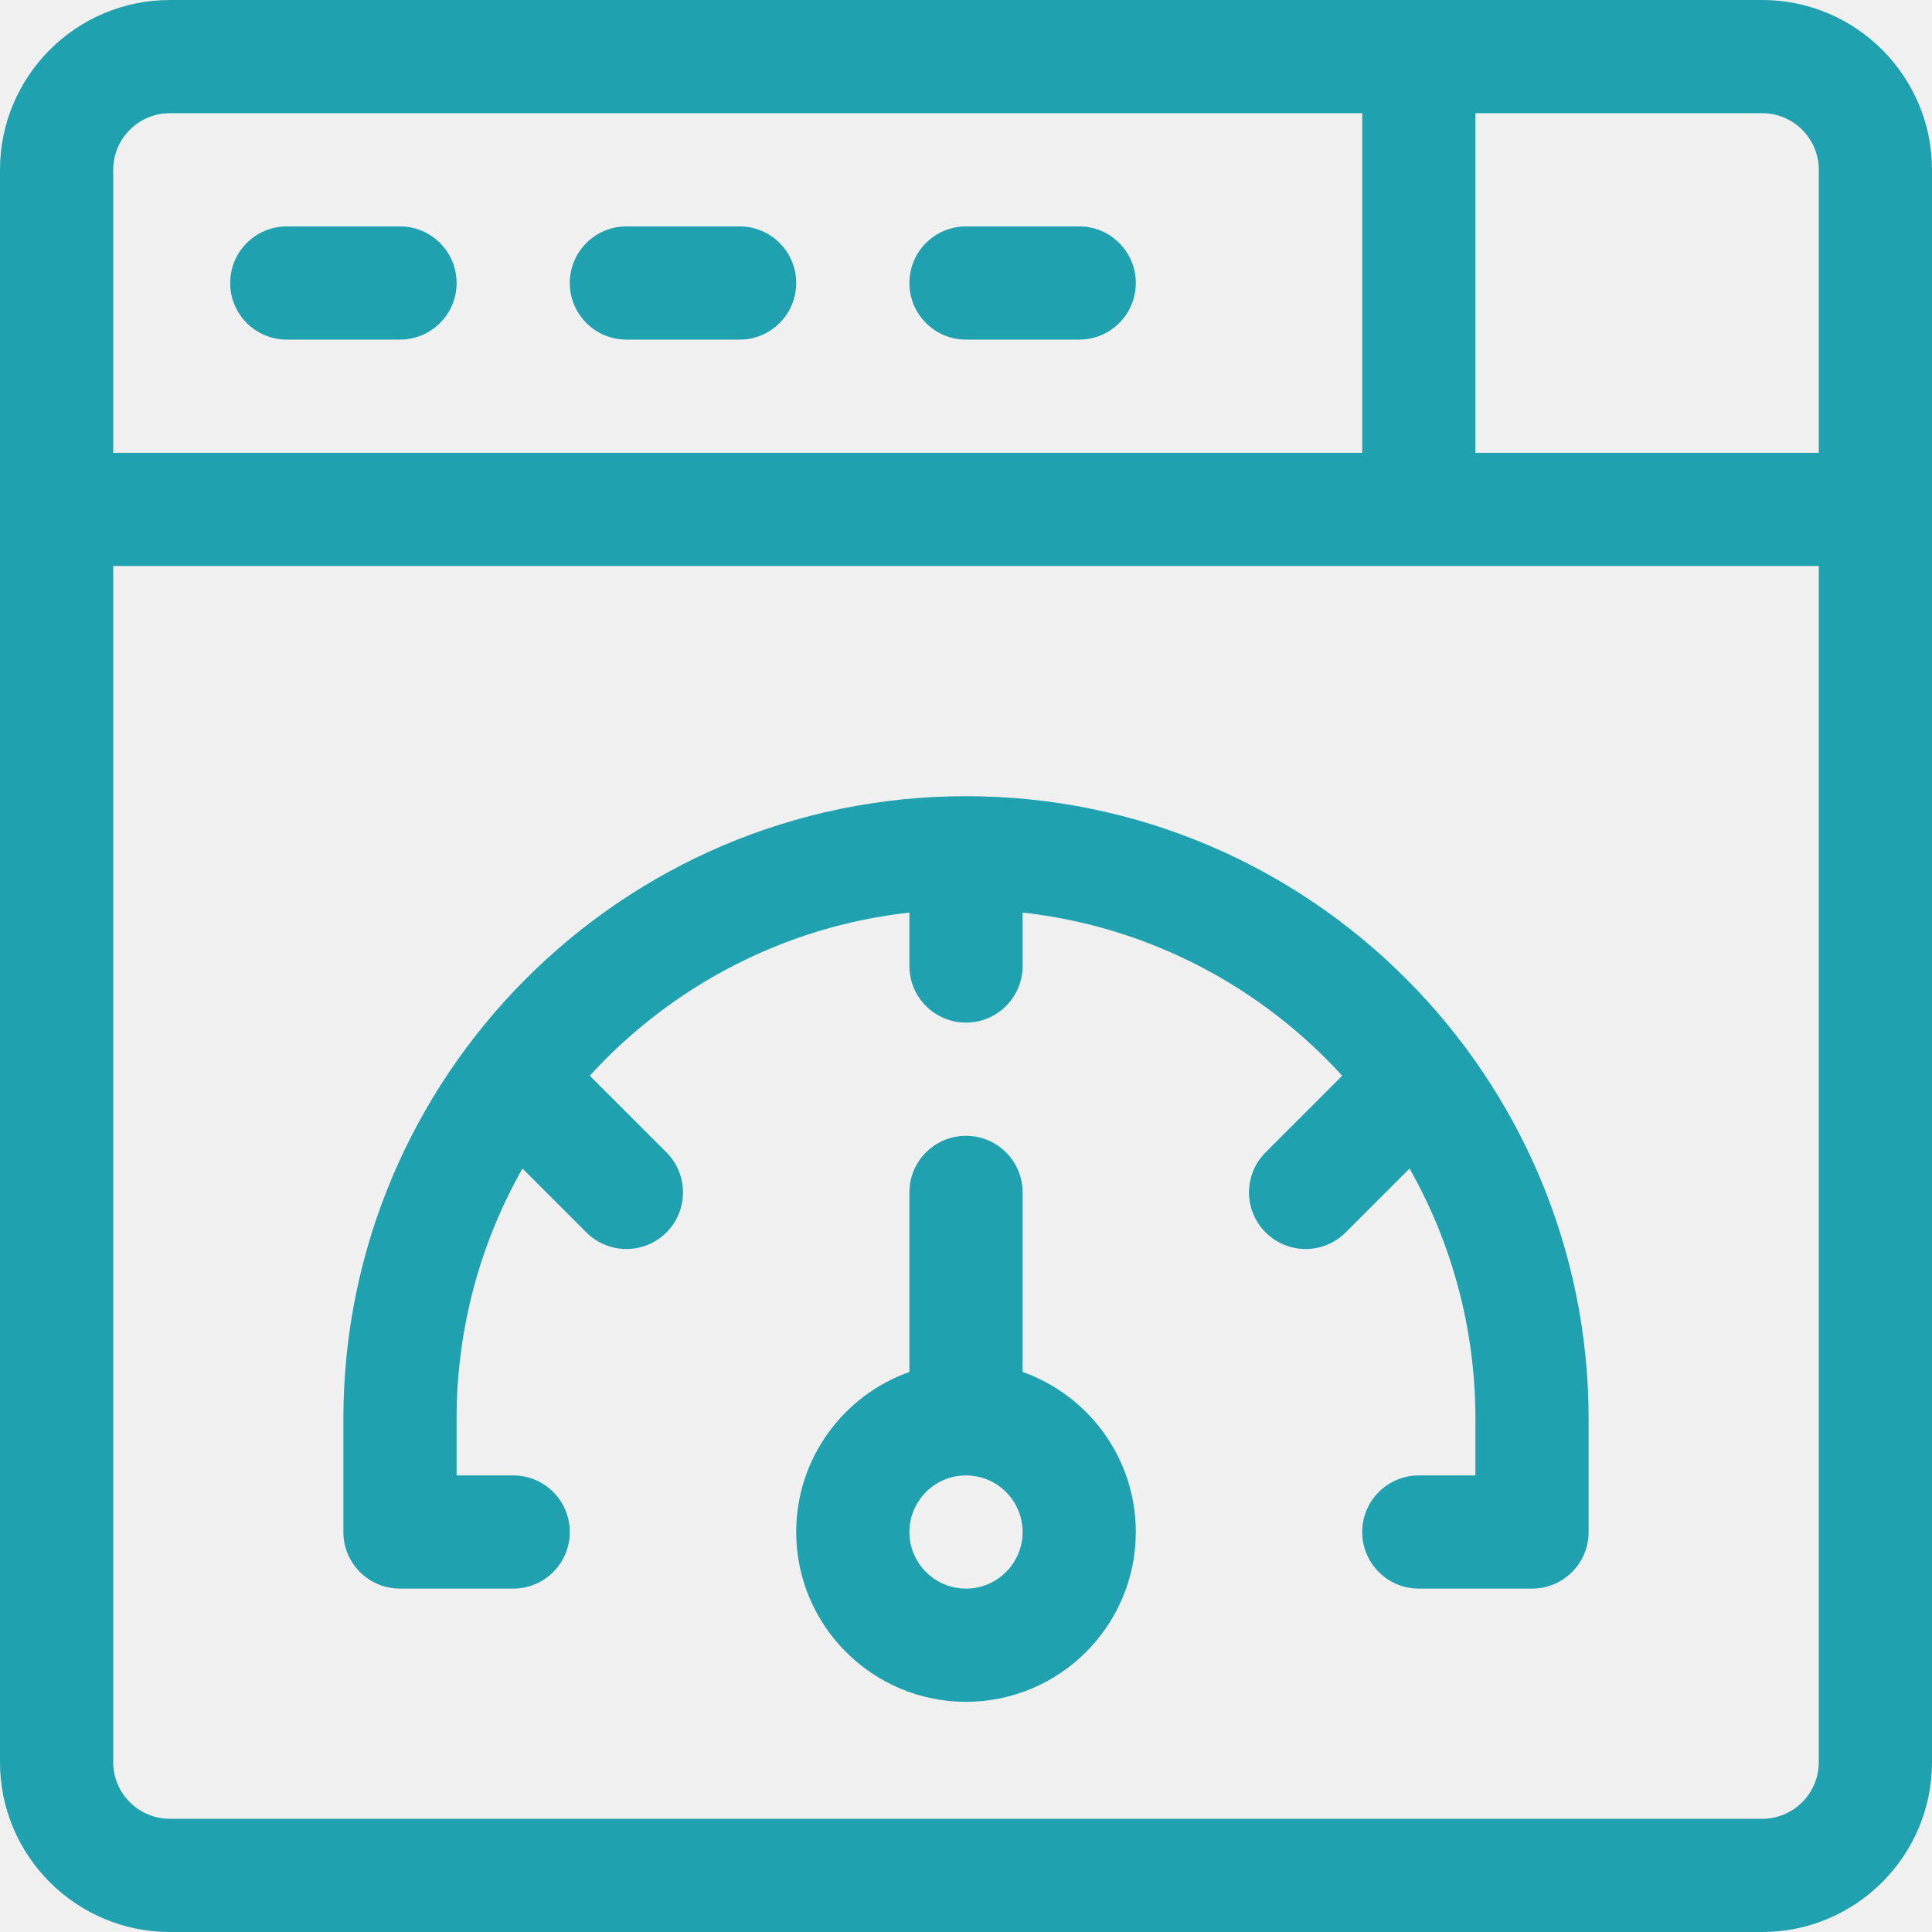
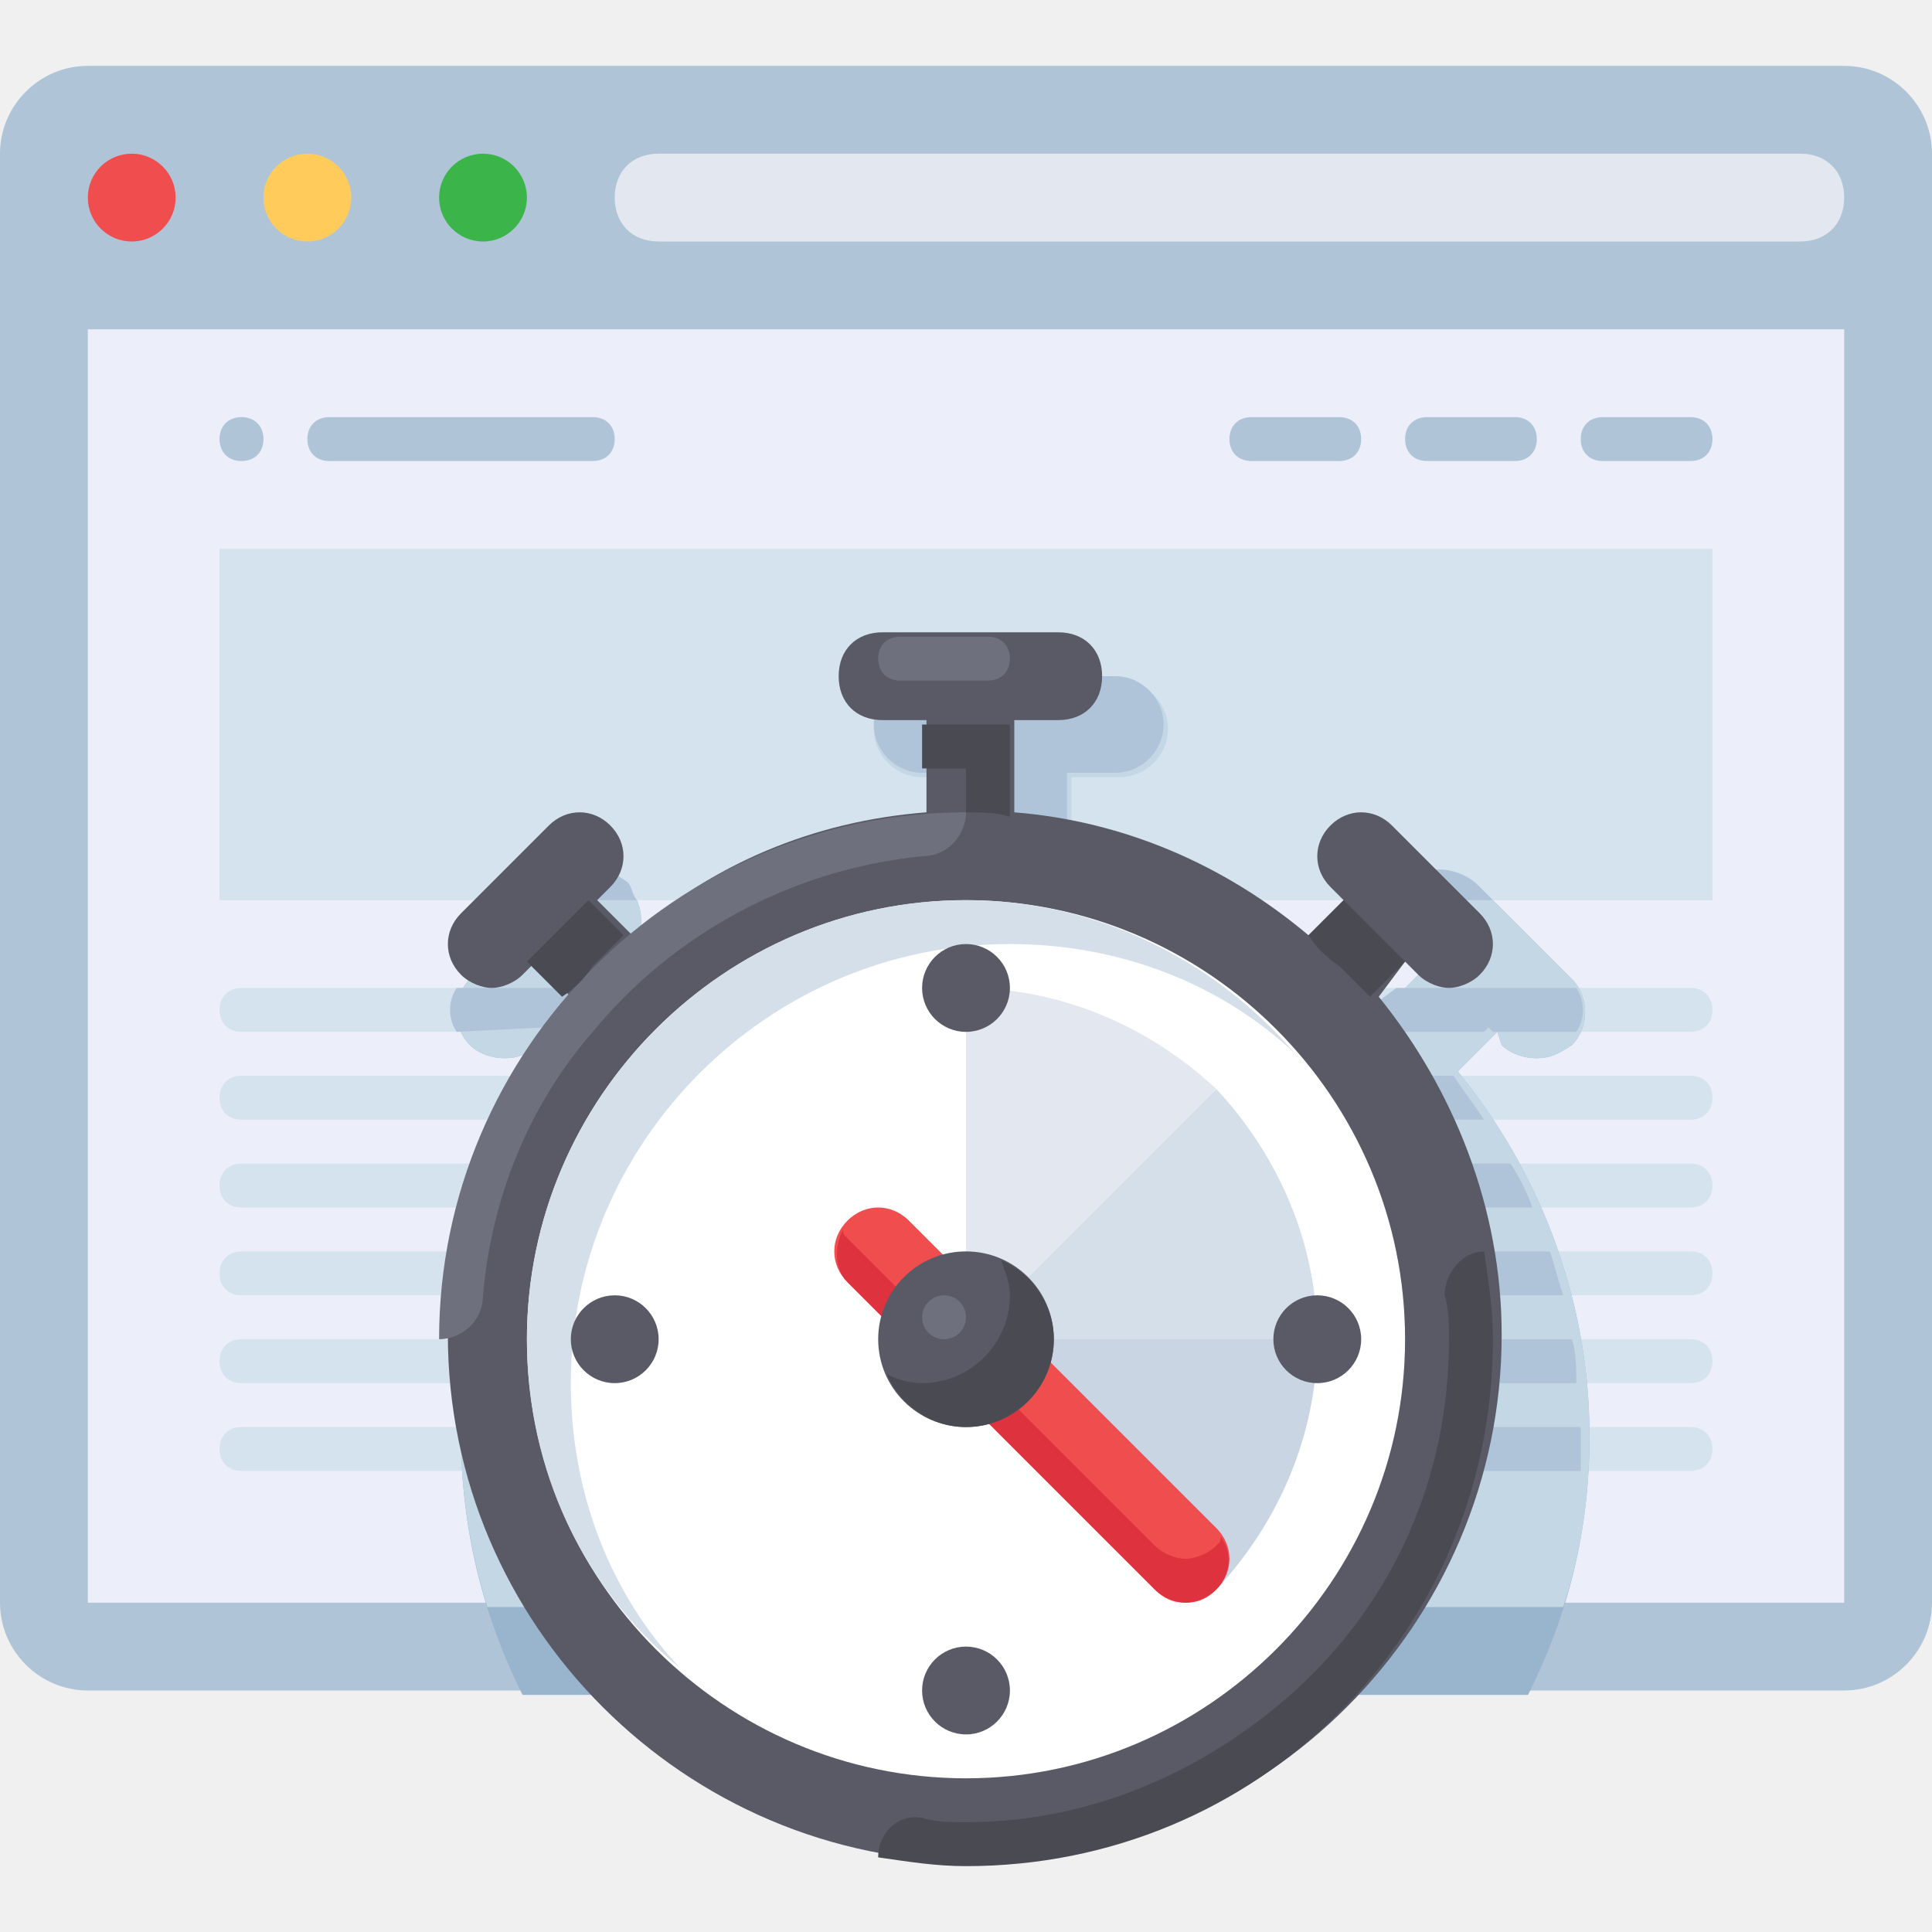
- <svg xmlns="http://www.w3.org/2000/svg" version="1.1" id="Capa_1" x="0px" y="0px" width="100" height="100" fill="#1fa1af" viewBox="0 0 512 512" style="enable-background:new 0 0 512 512;" xml:space="preserve">
+ <svg xmlns="http://www.w3.org/2000/svg" version="1.1" id="Capa_1" x="0px" y="0px" width="100" height="100" viewBox="0 0 512 512" style="enable-background:new 0 0 512 512;" xml:space="preserve">
+   <path style="fill:#B0C4D8;" d="M488.727,448H23.273C10.473,448,0,437.527,0,424.727v-384c0-12.8,10.473-23.273,23.273-23.273  h465.455c12.8,0,23.273,10.473,23.273,23.273v384C512,437.527,501.527,448,488.727,448z" />
+   <rect x="23.273" y="87.273" style="fill:#ECEFF9;" width="465.455" height="337.455" />
  <g>
-     <g>
-       <path d="M467,0H45C20.187,0,0,20.187,0,45v422c0,24.813,20.187,45,45,45h422c24.813,0,45-20.187,45-45V45    C512,20.187,491.813,0,467,0z M30,45c0-8.271,6.729-15,15-15h316v90H30V45z M482,467c0,8.271-6.729,15-15,15H45    c-8.271,0-15-6.729-15-15V150h452V467z M482,120h-91V30h76c8.271,0,15,6.729,15,15V120z" />
-     </g>
+     <path style="fill:#D5E3EF;" d="M64,261.818h93.091c3.491,0,5.818,2.327,5.818,5.818l0,0c0,3.491-2.327,5.818-5.818,5.818H64   c-3.491,0-5.818-2.327-5.818-5.818l0,0C58.182,264.145,60.509,261.818,64,261.818z" />
+     <path style="fill:#D5E3EF;" d="M64,285.091h69.818c3.491,0,5.818,2.327,5.818,5.818l0,0c0,3.491-2.327,5.818-5.818,5.818H64   c-3.491,0-5.818-2.327-5.818-5.818l0,0C58.182,287.418,60.509,285.091,64,285.091z" />
+     <path style="fill:#D5E3EF;" d="M64,308.364h69.818c3.491,0,5.818,2.327,5.818,5.818l0,0c0,3.491-2.327,5.818-5.818,5.818H64   c-3.491,0-5.818-2.327-5.818-5.818l0,0C58.182,310.691,60.509,308.364,64,308.364z" />
+     <path style="fill:#D5E3EF;" d="M64,331.636h69.818c3.491,0,5.818,2.327,5.818,5.818l0,0c0,3.491-2.327,5.818-5.818,5.818H64   c-3.491,0-5.818-2.327-5.818-5.818l0,0C58.182,333.964,60.509,331.636,64,331.636z" />
+     <path style="fill:#D5E3EF;" d="M64,354.909h69.818c3.491,0,5.818,2.327,5.818,5.818l0,0c0,3.491-2.327,5.818-5.818,5.818H64   c-3.491,0-5.818-2.327-5.818-5.818l0,0C58.182,357.236,60.509,354.909,64,354.909z" />
+     <path style="fill:#D5E3EF;" d="M64,378.182h69.818c3.491,0,5.818,2.327,5.818,5.818l0,0c0,3.491-2.327,5.818-5.818,5.818H64   c-3.491,0-5.818-2.327-5.818-5.818l0,0C58.182,380.509,60.509,378.182,64,378.182z" />
+     <path style="fill:#D5E3EF;" d="M360.727,261.818H448c3.491,0,5.818,2.327,5.818,5.818l0,0c0,3.491-2.327,5.818-5.818,5.818h-87.273   c-3.491,0-5.818-2.327-5.818-5.818l0,0C354.909,264.145,357.236,261.818,360.727,261.818z" />
+     <path style="fill:#D5E3EF;" d="M378.182,285.091H448c3.491,0,5.818,2.327,5.818,5.818l0,0c0,3.491-2.327,5.818-5.818,5.818h-69.818   c-3.491,0-5.818-2.327-5.818-5.818l0,0C372.364,287.418,374.691,285.091,378.182,285.091z" />
+     <path style="fill:#D5E3EF;" d="M378.182,308.364H448c3.491,0,5.818,2.327,5.818,5.818l0,0c0,3.491-2.327,5.818-5.818,5.818h-69.818   c-3.491,0-5.818-2.327-5.818-5.818l0,0C372.364,310.691,374.691,308.364,378.182,308.364z" />
+     <path style="fill:#D5E3EF;" d="M378.182,331.636H448c3.491,0,5.818,2.327,5.818,5.818l0,0c0,3.491-2.327,5.818-5.818,5.818h-69.818   c-3.491,0-5.818-2.327-5.818-5.818l0,0C372.364,333.964,374.691,331.636,378.182,331.636z" />
+     <path style="fill:#D5E3EF;" d="M378.182,354.909H448c3.491,0,5.818,2.327,5.818,5.818l0,0c0,3.491-2.327,5.818-5.818,5.818h-69.818   c-3.491,0-5.818-2.327-5.818-5.818l0,0C372.364,357.236,374.691,354.909,378.182,354.909z" />
+     <path style="fill:#D5E3EF;" d="M378.182,378.182H448c3.491,0,5.818,2.327,5.818,5.818l0,0c0,3.491-2.327,5.818-5.818,5.818h-69.818   c-3.491,0-5.818-2.327-5.818-5.818l0,0C372.364,380.509,374.691,378.182,378.182,378.182z" />
+   </g>
+   <path style="fill:#99B4CD;" d="M397.964,276.945c2.327,2.327,5.818,3.491,9.309,3.491s5.818-1.164,9.309-3.491  c4.655-4.655,4.655-12.8,0-17.455l-24.436-24.436c-4.655-4.655-12.8-4.655-17.455,0c-4.655,4.655-4.655,12.8,0,17.455l3.491,3.491  l-10.473,10.473c-23.273-19.782-52.364-32.582-83.782-34.909v-25.6h12.8c6.982,0,12.8-5.818,12.8-12.8c0-6.982-5.818-12.8-12.8-12.8  h-52.364c-6.982,0-12.8,5.818-12.8,12.8c0,6.982,5.818,12.8,12.8,12.8h12.8v25.6c-31.418,2.327-60.509,15.127-83.782,34.909  L162.909,256l3.491-3.491c4.655-4.655,4.655-12.8,0-17.455s-12.8-4.655-17.455,0l-24.436,24.436c-4.655,4.655-4.655,12.8,0,17.455  c2.327,2.327,5.818,3.491,9.309,3.491c3.491,0,5.818-1.164,9.309-3.491l3.491-3.491l10.473,10.473  c-22.109,25.6-34.909,59.345-34.909,96.582c0,24.436,5.818,47.709,16.291,68.655h266.473c10.473-20.945,16.291-43.055,16.291-68.655  c0-37.236-13.964-70.982-34.909-96.582l10.473-10.473L397.964,276.945z" />
+   <rect x="58.182" y="145.455" style="fill:#D5E3EF;" width="395.636" height="93.091" />
+   <path style="fill:#C4D7E5;" d="M397.964,276.945c2.327,2.327,5.818,3.491,9.309,3.491s5.818-1.164,9.309-3.491  c4.655-4.655,4.655-12.8,0-17.455l-24.436-24.436c-4.655-4.655-12.8-4.655-17.455,0c-4.655,4.655-4.655,12.8,0,17.455l3.491,3.491  l-10.473,10.473c-23.273-19.782-52.364-32.582-83.782-34.909v-25.6h12.8c6.982,0,12.8-5.818,12.8-12.8c0-6.982-5.818-12.8-12.8-12.8  h-52.364c-6.982,0-12.8,5.818-12.8,12.8c0,6.982,5.818,12.8,12.8,12.8h12.8v25.6c-31.418,2.327-60.509,15.127-83.782,34.909  L162.909,256l3.491-3.491c4.655-4.655,4.655-12.8,0-17.455s-12.8-4.655-17.455,0l-24.436,24.436c-4.655,4.655-4.655,12.8,0,17.455  c2.327,2.327,5.818,3.491,9.309,3.491c3.491,0,5.818-1.164,9.309-3.491l3.491-3.491l10.473,10.473  c-22.109,25.6-34.909,59.345-34.909,96.582c0,15.127,2.327,30.255,6.982,45.382h285.091c4.655-13.964,6.982-29.091,6.982-45.382  c0-37.236-13.964-70.982-34.909-96.582l10.473-10.473L397.964,276.945z" />
+   <g>
+     <path style="fill:#B0C4D9;" d="M365.382,265.309c-1.164-1.164-3.491-2.327-4.655-3.491l0,0c-3.491,0-5.818,2.327-5.818,5.818   s2.327,5.818,5.818,5.818h32.582l1.164-1.164l1.164,1.164h22.109c2.327-3.491,2.327-8.145,0-11.636h-47.709L365.382,265.309z" />
+     <path style="fill:#B0C4D9;" d="M144.291,272.291L144.291,272.291l12.8,1.164c3.491,0,5.818-2.327,5.818-5.818   s-2.327-5.818-5.818-5.818h-36.073c-2.327,3.491-2.327,8.145,0,11.636L144.291,272.291L144.291,272.291z" />
+   </g>
+   <circle style="fill:#F04D4E;" cx="34.909" cy="52.364" r="11.636" />
+   <circle style="fill:#FFCB5B;" cx="81.455" cy="52.364" r="11.636" />
+   <circle style="fill:#3BB54A;" cx="128" cy="52.364" r="11.636" />
+   <path style="fill:#E2E7F0;" d="M477.091,64H174.545c-6.982,0-11.636-4.655-11.636-11.636l0,0c0-6.982,4.655-11.636,11.636-11.636  h302.545c6.982,0,11.636,4.655,11.636,11.636l0,0C488.727,59.345,484.073,64,477.091,64z" />
+   <path style="fill:#B0C4D8;" d="M87.273,110.545h69.818c3.491,0,5.818,2.327,5.818,5.818l0,0c0,3.491-2.327,5.818-5.818,5.818H87.273  c-3.491,0-5.818-2.327-5.818-5.818l0,0C81.455,112.873,83.782,110.545,87.273,110.545z" />
+   <g>
+     <path style="fill:#B0C4D9;" d="M385.164,285.091h-6.982c-3.491,0-5.818,2.327-5.818,5.818c0,3.491,2.327,5.818,5.818,5.818h15.127   C390.982,293.236,387.491,288.582,385.164,285.091z" />
+     <path style="fill:#B0C4D9;" d="M400.291,308.364h-22.109c-3.491,0-5.818,2.327-5.818,5.818c0,3.491,2.327,5.818,5.818,5.818h27.927   C404.945,316.509,402.618,311.855,400.291,308.364z" />
+     <path style="fill:#B0C4D9;" d="M410.764,331.636h-32.582c-3.491,0-5.818,2.327-5.818,5.818s2.327,5.818,5.818,5.818h36.073   C413.091,339.782,411.927,335.127,410.764,331.636z" />
+     <path style="fill:#B0C4D9;" d="M416.582,354.909h-38.4c-3.491,0-5.818,2.327-5.818,5.818s2.327,5.818,5.818,5.818h39.564   C417.745,363.055,417.745,358.4,416.582,354.909z" />
+     <path style="fill:#B0C4D9;" d="M372.364,384c0,3.491,2.327,5.818,5.818,5.818h40.727c0-3.491,0-6.982,0-10.473v-1.164h-40.727   C374.691,378.182,372.364,380.509,372.364,384z" />
  </g>
  <g>
-     <g>
-       <path d="M106,60H76c-8.284,0-15,6.716-15,15s6.716,15,15,15h30c8.284,0,15-6.716,15-15S114.284,60,106,60z" />
-     </g>
+     <path style="fill:#B0C4D8;" d="M424.727,110.545H448c3.491,0,5.818,2.327,5.818,5.818l0,0c0,3.491-2.327,5.818-5.818,5.818h-23.273   c-3.491,0-5.818-2.327-5.818-5.818l0,0C418.909,112.873,421.236,110.545,424.727,110.545z" />
+     <path style="fill:#B0C4D8;" d="M378.182,110.545h23.273c3.491,0,5.818,2.327,5.818,5.818l0,0c0,3.491-2.327,5.818-5.818,5.818   h-23.273c-3.491,0-5.818-2.327-5.818-5.818l0,0C372.364,112.873,374.691,110.545,378.182,110.545z" />
+     <path style="fill:#B0C4D8;" d="M331.636,110.545h23.273c3.491,0,5.818,2.327,5.818,5.818l0,0c0,3.491-2.327,5.818-5.818,5.818   h-23.273c-3.491,0-5.818-2.327-5.818-5.818l0,0C325.818,112.873,328.145,110.545,331.636,110.545z" />
+     <path style="fill:#B0C4D8;" d="M64,110.545c-3.491,0-5.818,2.327-5.818,5.818l0,0c0,3.491,2.327,5.818,5.818,5.818   c3.491,0,5.818-2.327,5.818-5.818l0,0C69.818,112.873,67.491,110.545,64,110.545z M64,114.036C64,114.036,64,112.873,64,114.036   L64,114.036C64,112.873,64,114.036,64,114.036z" />
  </g>
  <g>
-     <g>
-       <path d="M196,60h-30c-8.284,0-15,6.716-15,15s6.716,15,15,15h30c8.284,0,15-6.716,15-15S204.284,60,196,60z" />
-     </g>
+     <path style="fill:#B0C4D9;" d="M147.782,233.891l-4.655,4.655h25.6c-1.164-1.164-1.164-3.491-2.327-4.655   C160.582,229.236,153.6,229.236,147.782,233.891z" />
+     <path style="fill:#B0C4D9;" d="M221.091,238.545h97.745c-11.636-3.491-23.273-6.982-36.073-8.145v-25.6h12.8   c6.982,0,12.8-5.818,12.8-12.8c0-6.982-5.818-12.8-12.8-12.8h-51.2c-6.982,0-12.8,5.818-12.8,12.8c0,6.982,5.818,12.8,12.8,12.8   h12.8v25.6C244.364,231.564,231.564,235.055,221.091,238.545z" />
+     <path style="fill:#B0C4D9;" d="M372.364,233.891c-1.164,1.164-2.327,3.491-2.327,4.655h25.6l-4.655-4.655   C385.164,229.236,377.018,229.236,372.364,233.891z" />
+   </g>
+   <circle style="fill:#FFFFFF;" cx="256" cy="354.909" r="116.364" />
+   <g>
+     <circle style="fill:#595A66;" cx="256" cy="448" r="11.636" />
+     <path style="fill:#595A66;" d="M372.364,254.836l3.491,3.491c2.327,2.327,5.818,3.491,8.145,3.491c2.327,0,5.818-1.164,8.145-3.491   c4.655-4.655,4.655-11.636,0-16.291l-23.273-23.273c-4.655-4.655-11.636-4.655-16.291,0s-4.655,11.636,0,16.291l3.491,3.491   l-9.309,9.309c-22.109-18.618-48.873-30.255-77.964-32.582v-24.436h11.636c6.982,0,11.636-4.655,11.636-11.636   c0-6.982-4.655-11.636-11.636-11.636h-46.545c-6.982,0-11.636,4.655-11.636,11.636c0,6.982,4.655,11.636,11.636,11.636h11.636   v24.436c-30.255,2.327-57.018,13.964-77.964,32.582l-9.309-9.309l3.491-3.491c4.655-4.655,4.655-11.636,0-16.291   s-11.636-4.655-16.291,0l-23.273,23.273c-4.655,4.655-4.655,11.636,0,16.291c2.327,2.327,5.818,3.491,8.145,3.491   s5.818-1.164,8.145-3.491l3.491-3.491l9.309,9.309c-20.945,24.436-32.582,55.855-32.582,89.6   c0,76.8,62.836,139.636,139.636,139.636s139.636-62.836,139.636-139.636c0-33.745-12.8-65.164-32.582-89.6L372.364,254.836z    M256,471.273c-64,0-116.364-52.364-116.364-116.364S192,238.545,256,238.545s116.364,52.364,116.364,116.364   S320,471.273,256,471.273z" />
+   </g>
+   <path style="fill:#D5DFEA;" d="M349.091,354.909H256l66.327-66.327C338.618,306.036,349.091,329.309,349.091,354.909z" />
+   <path style="fill:#C9D5E3;" d="M349.091,354.909c0,25.6-10.473,48.873-26.764,66.327L256,354.909H349.091z" />
+   <path style="fill:#E2E7F0;" d="M322.327,288.582L256,354.909v-93.091C281.6,261.818,304.873,272.291,322.327,288.582z" />
+   <circle style="fill:#595A66;" cx="349.091" cy="354.909" r="11.636" />
+   <path style="fill:#F04D4F;" d="M314.182,424.727c-3.491,0-5.818-1.164-8.145-3.491l-81.455-81.455  c-4.655-4.655-4.655-11.636,0-16.291s11.636-4.655,16.291,0l81.455,81.455c4.655,4.655,4.655,11.636,0,16.291  C320,423.564,317.673,424.727,314.182,424.727z" />
+   <path style="fill:#DE333F;" d="M322.327,409.6c-2.327,2.327-5.818,3.491-8.145,3.491s-5.818-1.164-8.145-3.491l-81.455-81.455  c-1.164-1.164-1.164-1.164-1.164-2.327c-2.327,4.655-2.327,10.473,1.164,13.964l81.455,81.455c2.327,2.327,5.818,3.491,8.145,3.491  s5.818-1.164,8.145-3.491c3.491-3.491,4.655-9.309,1.164-13.964C323.491,408.436,323.491,408.436,322.327,409.6z" />
+   <circle style="fill:#595A66;" cx="256" cy="354.909" r="23.273" />
+   <path style="fill:#494A52;" d="M265.309,333.964c1.164,3.491,2.327,5.818,2.327,9.309c0,12.8-10.473,23.273-23.273,23.273  c-3.491,0-6.982-1.164-9.309-2.327c3.491,8.145,11.636,13.964,20.945,13.964c12.8,0,23.273-10.473,23.273-23.273  C279.273,345.6,273.455,337.455,265.309,333.964z" />
+   <path style="fill:#D5DFEA;" d="M151.273,366.545c0-64,52.364-116.364,116.364-116.364c29.091,0,55.855,10.473,75.636,29.091  c-20.945-24.436-52.364-40.727-87.273-40.727c-64,0-116.364,52.364-116.364,116.364c0,34.909,15.127,66.327,40.727,87.273  C161.745,422.4,151.273,395.636,151.273,366.545z" />
+   <g>
+     <circle style="fill:#595A66;" cx="162.909" cy="354.909" r="11.636" />
+     <circle style="fill:#595A66;" cx="256" cy="261.818" r="11.636" />
+   </g>
+   <path style="fill:#6F707E;" d="M256,215.273L256,215.273c-76.8,0-139.636,62.836-139.636,139.636l0,0  c5.818,0,11.636-4.655,11.636-11.636c2.327-26.764,12.8-51.2,29.091-69.818c20.945-25.6,52.364-43.055,87.273-46.545  C251.345,226.909,256,221.091,256,215.273z" />
+   <g>
+     <path style="fill:#494A52;" d="M384,354.909c0,37.236-15.127,69.818-40.727,93.091C320,468.945,289.745,482.909,256,482.909   c-3.491,0-8.145,0-11.636-1.164c-5.818-1.164-11.636,3.491-11.636,10.473l0,0c8.145,1.164,15.127,2.327,23.273,2.327   c38.4,0,73.309-15.127,98.909-40.727c25.6-25.6,40.727-60.509,40.727-98.909c0-8.145-1.164-15.127-2.327-23.273l0,0   c-5.818,0-10.473,5.818-10.473,11.636C384,346.764,384,351.418,384,354.909z" />
+     <path style="fill:#494A52;" d="M256,192h-11.636v11.636H256v11.636c3.491,0,8.145,0,11.636,1.164v-12.8V192H256z" />
  </g>
  <g>
-     <g>
-       <path d="M286,60h-30c-8.284,0-15,6.716-15,15s6.716,15,15,15h30c8.284,0,15-6.716,15-15S294.284,60,286,60z" />
-     </g>
+     <path style="fill:#6F707E;" d="M238.545,168.727h23.273c3.491,0,5.818,2.327,5.818,5.818l0,0c0,3.491-2.327,5.818-5.818,5.818   h-23.273c-3.491,0-5.818-2.327-5.818-5.818l0,0C232.727,171.055,235.055,168.727,238.545,168.727z" />
+     <circle style="fill:#6F707E;" cx="250.182" cy="349.091" r="5.818" />
  </g>
  <g>
-     <g>
-       <path d="M271,363.58V316c0-8.284-6.716-15-15-15s-15,6.716-15,15v47.58c-17.459,6.192-30,22.865-30,42.42    c0,24.813,20.187,45,45,45s45-20.187,45-45C301,386.445,288.459,369.772,271,363.58z M256,421c-8.271,0-15-6.729-15-15    s6.729-15,15-15s15,6.729,15,15S264.271,421,256,421z" />
-     </g>
-   </g>
-   <g>
-     <g>
-       <path d="M256,211c-91.42,0-165,74.462-165,165v30c0,8.284,6.715,15,15,15h30c8.284,0,15-6.716,15-15s-6.716-15-15-15h-15v-15    c0-24.093,6.351-46.728,17.457-66.331l16.937,16.937c5.856,5.858,15.354,5.858,21.213,0c5.858-5.858,5.858-15.355,0-21.213    l-20.312-20.313c21.531-23.591,51.299-39.533,84.706-43.243V256c0,8.284,6.716,15,15,15s15-6.716,15-15v-14.162    c33.407,3.71,63.175,19.652,84.706,43.243l-20.312,20.313c-5.858,5.858-5.858,15.355,0,21.213c5.857,5.858,15.355,5.858,21.213,0    l16.937-16.937C384.649,329.272,391,351.907,391,376v15h-15c-8.284,0-15,6.716-15,15s6.716,15,15,15h30c8.284,0,15-6.715,15-15    v-30C421,285.607,347.567,211,256,211z" />
-     </g>
+     <path style="fill:#494A52;" d="M157.091,256c2.327-2.327,5.818-5.818,8.145-8.145l-9.309-9.309l-16.291,16.291l9.309,9.309   C152.436,261.818,154.764,259.491,157.091,256z" />
+     <path style="fill:#494A52;" d="M354.909,256c2.327,2.327,5.818,5.818,8.145,8.145l9.309-9.309l-16.291-16.291l-9.309,9.309   C349.091,251.345,351.418,253.673,354.909,256z" />
  </g>
  <g>
</g>
  <g>
</g>
  <g>
</g>
  <g>
</g>
  <g>
</g>
  <g>
</g>
  <g>
</g>
  <g>
</g>
  <g>
</g>
  <g>
</g>
  <g>
</g>
  <g>
</g>
  <g>
</g>
  <g>
</g>
  <g>
</g>
</svg>
